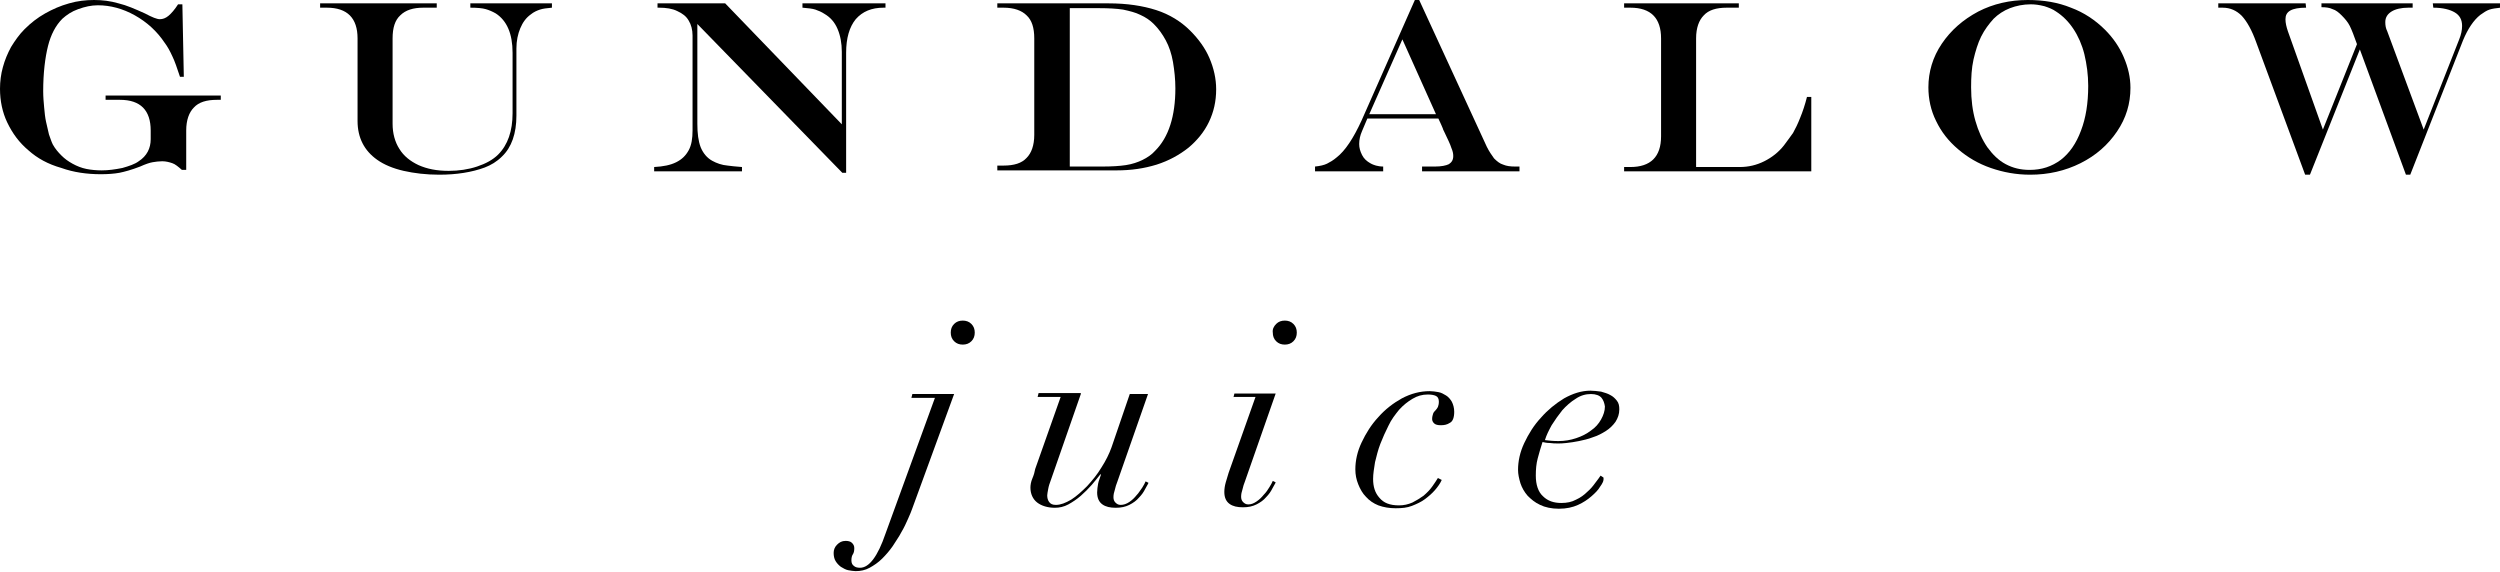
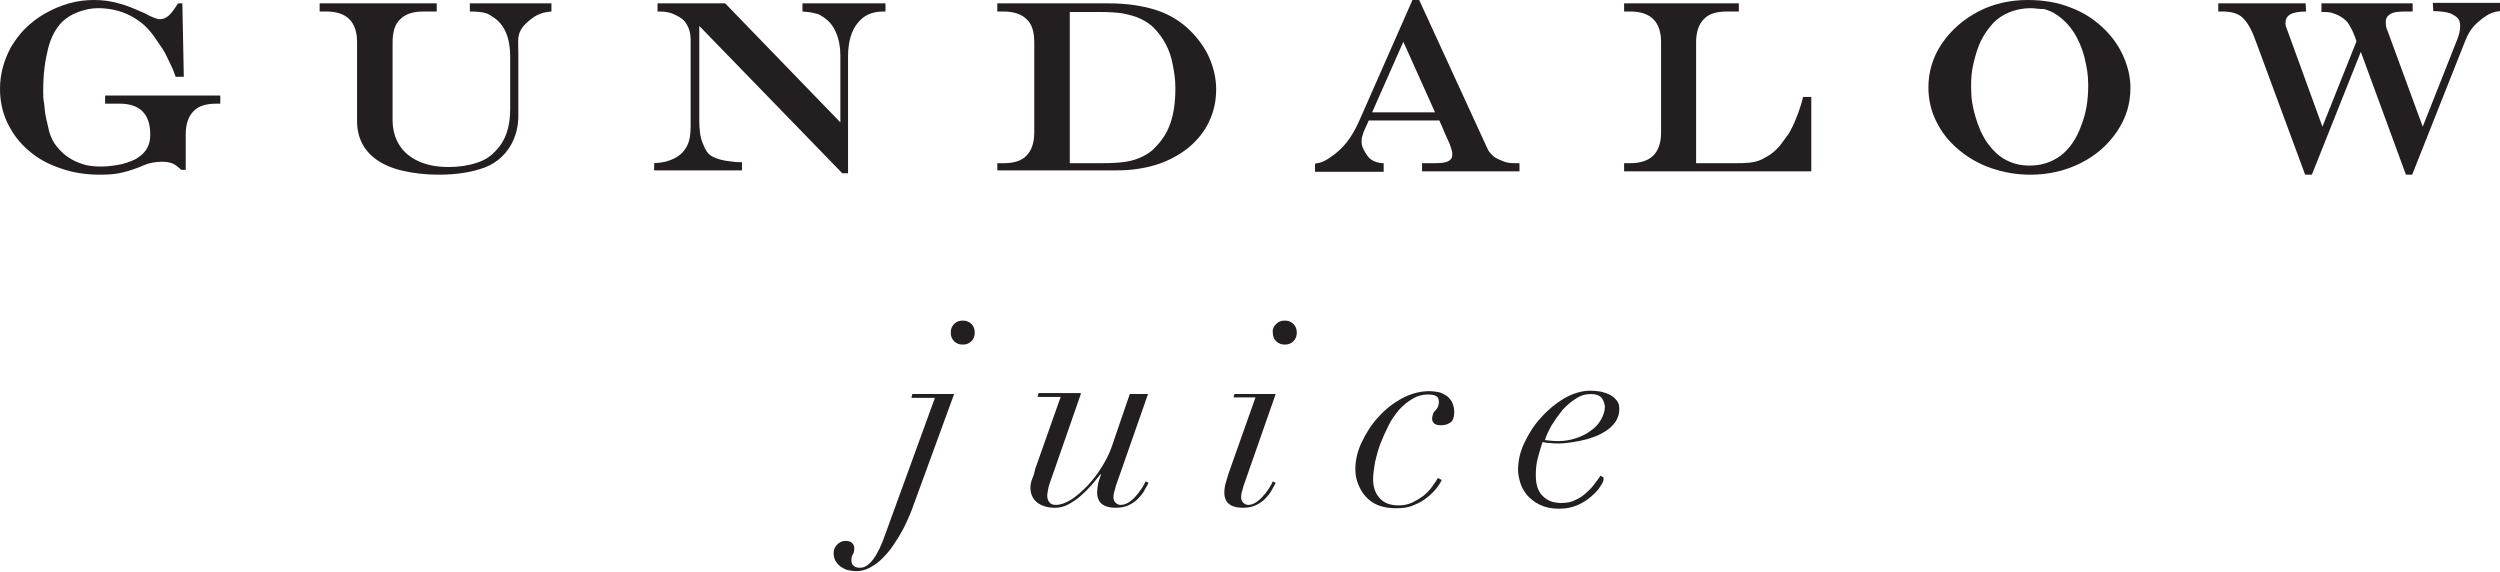
<svg xmlns="http://www.w3.org/2000/svg" viewBox="0 0 520.9 119" aria-labelledby="title" role="img">
  <g>
-     <path d="M37.1,0.9H38L38.3,16h-0.8c-0.6-1.8-1.1-3.3-1.6-4.3c-0.5-1.1-1-2-1.6-2.8c-1.6-2.4-3.7-4.3-6.2-5.7   c-2.5-1.4-5.1-2.1-7.7-2.1c-1.4,0-2.7,0.3-4.1,0.8c-1.4,0.5-2.4,1.2-3.3,2c-1.4,1.4-2.4,3.3-3,5.7C9.4,12,9,15.2,9,19   c0,1.2,0.1,2.3,0.2,3.4c0.1,1.1,0.2,2.1,0.4,3c0.2,0.9,0.4,1.7,0.6,2.6c0.3,0.8,0.5,1.5,0.8,2.1c0.5,0.9,1.1,1.6,1.8,2.3   c0.7,0.7,1.4,1.2,2.3,1.7C16,34.6,17,35,18,35.2c1,0.2,2.1,0.3,3.2,0.3c1.4,0,2.8-0.2,4.3-0.5c1.4-0.4,2.6-0.8,3.4-1.4   c1.7-1.1,2.5-2.7,2.5-4.6v-1.8c0-4.2-2.1-6.4-6.4-6.4h-3v-0.9h24v0.9h-0.8c-2.2,0-3.8,0.5-4.8,1.6c-1,1-1.6,2.6-1.6,4.8v8.2h-0.9   c-0.8-0.7-1.4-1.2-2-1.4c-0.6-0.2-1.3-0.4-2.1-0.4c-0.7,0-1.4,0.1-2,0.2c-0.6,0.1-1.5,0.4-2.6,0.9c-1.8,0.7-3.3,1.1-4.3,1.3   c-1.1,0.2-2.4,0.3-3.9,0.3c-2.9,0-5.7-0.4-8.2-1.3C10,34.2,7.8,33,5.9,31.3c-1.9-1.6-3.3-3.5-4.4-5.8C0.5,23.4,0,21,0,18.5   c0-1.5,0.2-3.1,0.6-4.5c0.4-1.5,1-2.9,1.7-4.2C3.1,8.5,4,7.2,5.1,6.1c1.3-1.3,2.7-2.4,4.3-3.3c1.6-0.9,3.2-1.6,5-2.1   c1.7-0.5,3.5-0.7,5.2-0.7c1.7,0,3.4,0.2,5.1,0.7c1.7,0.4,3.5,1.2,5.5,2.1C31.7,3.6,32.7,4,33.3,4c0.6,0,1.2-0.2,1.8-0.7   C35.7,2.8,36.4,2,37.1,0.9z" />
-     <path d="M66.7,0.7H91v0.9h-2.8c-2.1,0-3.7,0.5-4.8,1.6c-1.1,1-1.6,2.6-1.6,4.8v17.8c0,2,0.5,3.8,1.4,5.2c0.9,1.5,2.3,2.6,4,3.4   c1.8,0.8,3.8,1.2,6.3,1.2c2.1,0,4.1-0.3,5.9-0.9c1.8-0.6,3.3-1.4,4.4-2.5c2-2,3-4.9,3-8.6V11c0-4-1.2-6.7-3.5-8.2   c-0.7-0.4-1.4-0.7-2.1-0.9c-0.7-0.2-1.8-0.3-3.2-0.3V0.7h17v0.9c-1.1,0.1-1.9,0.2-2.5,0.4c-0.6,0.2-1.3,0.5-1.9,1   c-1,0.7-1.7,1.7-2.2,2.9c-0.5,1.2-0.8,2.6-0.8,4.2v14c0,3.7-1,6.6-3,8.5c-1.1,1.1-2.3,1.8-3.6,2.3c-2.7,1-5.9,1.5-9.5,1.5   c-2.7,0-5.2-0.3-7.4-0.8c-2.2-0.5-4.1-1.3-5.5-2.3c-2.7-1.9-4.1-4.6-4.1-8.1V8c0-4.2-2.1-6.4-6.4-6.4h-1.4V0.7z" />
-     <path d="M137,0.7h14.1l24.3,25.2V10.8c0-1.8-0.3-3.4-0.9-4.8c-0.6-1.4-1.5-2.4-2.7-3.1c-0.6-0.4-1.3-0.7-1.9-0.9   c-0.6-0.2-1.5-0.3-2.7-0.4V0.7h17.3v0.9h-0.4c-2.5,0-4.4,0.8-5.8,2.4c-1.3,1.6-2,3.9-2,7v25h-0.8L145.3,5v20.8c0,2,0.2,3.6,0.7,4.9   c0.5,1.2,1.3,2.2,2.4,2.8c0.9,0.5,2,0.9,3.2,1c0.7,0.1,1.7,0.2,3,0.3v0.9h-18.3v-0.9c1.9-0.1,3.4-0.4,4.6-1c1.2-0.6,2-1.4,2.6-2.5   c0.6-1.1,0.8-2.5,0.8-4.1V7.4c0-1.2-0.3-2.3-0.8-3.1c-0.5-0.9-1.3-1.5-2.4-2c-1-0.5-2.3-0.7-3.8-0.7H137V0.7z" />
-     <path d="M207.8,0.7h23.2c3.8,0,7.1,0.5,9.9,1.4c2.8,0.9,5.2,2.4,7.1,4.3c1.7,1.7,3.1,3.6,4,5.7c0.9,2.1,1.4,4.3,1.4,6.5   c0,2.5-0.5,4.7-1.5,6.8s-2.5,3.9-4.3,5.4c-1.9,1.5-4.1,2.7-6.6,3.5c-2.6,0.8-5.3,1.2-8.3,1.2h-24.9v-1h1.3c2.2,0,3.8-0.5,4.8-1.6   c1-1,1.6-2.6,1.6-4.8V8c0-2.2-0.5-3.8-1.6-4.8c-1-1-2.6-1.6-4.8-1.6h-1.3V0.7z M222.9,1.6v33.1h6.8c1.9,0,3.6-0.1,4.9-0.3   c1.3-0.2,2.5-0.6,3.5-1.1c1-0.5,1.9-1.1,2.6-1.9c2.8-2.8,4.2-7.2,4.2-13c0-1.9-0.2-3.7-0.5-5.5c-0.3-1.7-0.8-3.2-1.5-4.5   c-0.7-1.3-1.5-2.4-2.5-3.4c-0.8-0.8-1.7-1.4-2.8-1.9c-1-0.5-2.2-0.8-3.6-1.1c-1.3-0.2-3-0.3-4.9-0.3H222.9z" />
-     <path d="M294.8,0h0.9l14.1,30.6c0.5,1,1,1.7,1.5,2.4c0.6,0.6,1.2,1.1,1.9,1.3c0.7,0.3,1.5,0.4,2.5,0.4h0.9v1h-20.3v-1h2.7   c1.3,0,2.3-0.2,2.9-0.5c0.6-0.4,0.9-0.9,0.9-1.7c0-0.5-0.1-1-0.4-1.7c-0.2-0.7-0.8-1.9-1.6-3.6c-0.1-0.1-0.1-0.3-0.2-0.5   c-0.1-0.2-0.2-0.5-0.3-0.7l-0.6-1.3h-14.8l-1.1,2.6c-0.4,0.9-0.6,1.8-0.6,2.7c0,0.8,0.2,1.5,0.6,2.3c0.4,0.8,1,1.3,1.7,1.7   c0.5,0.3,0.9,0.4,1.2,0.5c0.4,0.1,0.9,0.2,1.5,0.2v1H274v-1c1-0.1,1.9-0.3,2.5-0.6c0.6-0.3,1.3-0.7,2-1.3c1.8-1.4,3.5-4,5.2-7.7   L294.8,0z M292.2,8.2l-6.9,15.6h13.9L292.2,8.2z" />
-     <path d="M338.4,0.7h23.9v0.9h-2.5c-2.2,0-3.8,0.5-4.8,1.6c-1,1-1.6,2.6-1.6,4.8v26.8h9.1c1.8,0,3.5-0.4,5.1-1.2   c1.6-0.8,3-1.9,4.1-3.3c0.7-0.9,1.3-1.8,1.9-2.6c0.5-0.9,1-1.9,1.5-3.2c0.5-1.2,1-2.7,1.4-4.3h0.9v15.5h-39l0-0.9h1.3   c4.2,0,6.4-2.1,6.4-6.4V8c0-4.2-2.1-6.4-6.4-6.4h-1.3V0.7z" />
-     <path d="M422.5,0c3.3,0,6.3,0.5,9,1.6c2.7,1,5.1,2.6,7.1,4.6c1.7,1.7,3,3.6,3.9,5.7c0.9,2.1,1.4,4.2,1.4,6.4c0,3.3-0.9,6.3-2.8,9.1   c-1.9,2.8-4.4,5-7.6,6.6c-3.2,1.6-6.7,2.4-10.5,2.4c-2.9,0-5.6-0.5-8.2-1.4c-2.6-0.9-4.8-2.2-6.8-3.9c-2-1.7-3.5-3.6-4.6-5.9   c-1.1-2.2-1.6-4.6-1.6-7c0-3.2,0.9-6.3,2.8-9.1c1.9-2.8,4.4-5,7.6-6.7C415.3,0.8,418.8,0,422.5,0z M423.1,0.9c-1.5,0-3,0.3-4.3,0.8   c-1.3,0.5-2.5,1.3-3.4,2.2c-1,1.1-1.9,2.3-2.6,3.7c-0.7,1.4-1.2,3.1-1.6,4.8c-0.4,1.8-0.5,3.7-0.5,5.8c0,2.6,0.3,4.9,0.9,7   c0.6,2.1,1.4,3.9,2.5,5.5c1.1,1.5,2.3,2.7,3.8,3.5c1.5,0.8,3.1,1.2,5,1.2c2.5,0,4.6-0.7,6.5-2.1c1.8-1.4,3.2-3.4,4.2-6.1   c1-2.6,1.5-5.7,1.5-9.3c0-2.3-0.3-4.5-0.8-6.6c-0.5-2-1.3-3.8-2.3-5.3c-1-1.5-2.2-2.7-3.6-3.6c-0.7-0.5-1.5-0.8-2.4-1.1   C424.8,1,424,0.9,423.1,0.9z" />
-     <path d="M462.2,0.7h18.2l0.1,0.9c-1.5,0-2.6,0.2-3.3,0.6c-0.7,0.4-1,1-1,1.8c0,0.8,0.2,1.6,0.5,2.5L484,27l7.1-17.8   c-0.6-1.7-1.1-3-1.5-3.8c-0.4-0.8-1-1.5-1.7-2.2c-0.6-0.6-1.2-1.1-1.9-1.3c-0.6-0.3-1.4-0.4-2.3-0.4V0.7h19v0.9h-0.9   c-1.5,0-2.7,0.3-3.5,0.8c-0.8,0.5-1.3,1.2-1.3,2.2c0,0.7,0.1,1.3,0.4,1.9L505,27l7.4-18.8c0.4-1,0.6-1.9,0.6-2.8   c0-1.3-0.5-2.2-1.5-2.8c-1-0.6-2.5-1-4.5-1l-0.1-0.9h14.1v0.9c-0.9,0.1-1.7,0.2-2.3,0.4c-0.6,0.2-1.2,0.6-1.9,1.1   c-1.4,1.1-2.6,2.9-3.6,5.3l-11,28h-0.9l-9.6-26.1l-10.4,26.1h-1L470.1,8.8c-0.9-2.5-1.9-4.3-3-5.5c-1.1-1.1-2.4-1.7-4-1.7h-0.9V0.7   z" />
+     <path fill="#231F20" d="M190.1,105.9c-0.2,0.6-0.5,1.3-0.9,2.2c-0.4,0.9-0.8,1.8-1.4,2.8c-0.5,1-1.2,1.9-1.8,2.9   c-0.7,1-1.4,1.8-2.2,2.6c-0.8,0.8-1.7,1.4-2.6,1.9c-0.9,0.5-1.9,0.7-2.9,0.7c-0.5,0-1-0.1-1.6-0.2c-0.5-0.1-1-0.4-1.5-0.7   c-0.4-0.3-0.8-0.7-1.1-1.2c-0.3-0.5-0.4-1.1-0.4-1.7c0-0.6,0.2-1.2,0.7-1.7c0.5-0.5,1-0.8,1.8-0.8c0.5,0,1,0.1,1.3,0.4   c0.3,0.3,0.5,0.6,0.5,1.1c0,0.6-0.1,1-0.3,1.3c-0.2,0.3-0.3,0.7-0.3,1.3c0,0.5,0.2,0.9,0.5,1.1c0.3,0.3,0.8,0.4,1.3,0.4   c1.9,0,3.7-2.4,5.3-7.1l10.3-28.3h-4.9l0.2-0.8h8.7L190.1,105.9z M198.8,67.5c0.5-0.5,1.1-0.7,1.8-0.7c0.7,0,1.3,0.2,1.8,0.7   c0.5,0.5,0.7,1.1,0.7,1.8c0,0.7-0.2,1.3-0.7,1.8c-0.5,0.5-1.1,0.7-1.8,0.7c-0.7,0-1.3-0.2-1.8-0.7c-0.5-0.5-0.7-1.1-0.7-1.8   C198.1,68.6,198.3,68,198.8,67.5z" />
+     <path fill="#231F20" d="M225.2,82.1L219,99.9c-0.3,0.8-0.5,1.4-0.6,2c-0.1,0.6-0.2,1-0.2,1.3c0,0.5,0.1,1,0.4,1.4   c0.3,0.4,0.7,0.6,1.4,0.6c1,0,2-0.4,3.2-1.1c1.1-0.7,2.2-1.7,3.3-2.8c1.1-1.2,2.1-2.4,3-3.9c0.9-1.4,1.6-2.8,2.1-4.2l3.8-11.1h3.8   l-6.4,18.3c-0.2,0.5-0.4,1.1-0.5,1.6c-0.2,0.6-0.3,1.1-0.3,1.6c0,0.4,0.1,0.8,0.4,1.1c0.3,0.3,0.6,0.5,1.1,0.5   c0.6,0,1.2-0.2,1.8-0.6c0.6-0.4,1.1-0.9,1.5-1.4c0.5-0.5,0.8-1.1,1.2-1.6c0.3-0.5,0.6-1,0.7-1.3l0.6,0.3c-0.1,0.3-0.4,0.7-0.7,1.3   c-0.3,0.6-0.7,1.2-1.3,1.8c-0.5,0.6-1.2,1.1-2,1.5c-0.8,0.4-1.7,0.6-2.8,0.6c-1.2,0-2.1-0.2-2.8-0.7c-0.7-0.5-1.1-1.3-1.1-2.5   c0-0.6,0.1-1.2,0.2-1.8c0.1-0.6,0.4-1.2,0.6-1.9l-0.1-0.1c-0.5,0.6-1.1,1.4-1.8,2.2c-0.7,0.8-1.5,1.6-2.3,2.3   c-0.8,0.7-1.7,1.3-2.6,1.8c-0.9,0.5-1.9,0.7-2.8,0.7c-1.5,0-2.8-0.4-3.7-1.1c-0.9-0.7-1.4-1.8-1.4-3.1c0-0.5,0.1-1.2,0.4-1.9   c0.3-0.7,0.5-1.4,0.6-2l5.3-15h-4.8l0.2-0.8H225.2z" />
+     <path fill="#231F20" d="M257,82.9l0.2-0.8h8.6l-6.4,18.3c-0.2,0.5-0.4,1.1-0.5,1.6c-0.2,0.6-0.3,1.1-0.3,1.6c0,0.4,0.1,0.8,0.4,1.1   c0.3,0.3,0.6,0.5,1.1,0.5c0.6,0,1.1-0.2,1.7-0.6c0.6-0.4,1.1-0.9,1.5-1.4c0.5-0.5,0.9-1.1,1.2-1.6c0.3-0.5,0.6-1,0.7-1.3l0.6,0.3   c-0.1,0.3-0.4,0.7-0.7,1.3c-0.3,0.6-0.7,1.2-1.3,1.8c-0.5,0.6-1.2,1.1-2,1.5c-0.8,0.4-1.7,0.6-2.8,0.6c-1.2,0-2.1-0.2-2.8-0.7   c-0.7-0.5-1.1-1.3-1.1-2.5c0-0.6,0.1-1.3,0.3-2c0.2-0.7,0.4-1.4,0.6-2l5.6-15.8H257z M265.9,67.5c0.5-0.5,1.1-0.7,1.8-0.7   c0.7,0,1.3,0.2,1.8,0.7c0.5,0.5,0.7,1.1,0.7,1.8c0,0.7-0.2,1.3-0.7,1.8c-0.5,0.5-1.1,0.7-1.8,0.7c-0.7,0-1.3-0.2-1.8-0.7   c-0.5-0.5-0.7-1.1-0.7-1.8C265.1,68.6,265.4,68,265.9,67.5z" />
+     <path fill="#231F20" d="M299,102.1c-0.6,0.7-1.3,1.3-2.1,1.9c-0.8,0.6-1.7,1-2.7,1.4c-1,0.4-2.1,0.5-3.4,0.5   c-1.3,0-2.5-0.2-3.6-0.6c-1-0.4-1.9-1-2.6-1.8c-0.7-0.7-1.2-1.6-1.6-2.6c-0.4-1-0.6-2-0.6-3.1c0-1.8,0.4-3.7,1.3-5.6   c0.9-1.9,2-3.7,3.5-5.3c1.4-1.6,3.1-2.9,4.9-3.9c1.9-1,3.8-1.5,5.8-1.5c0.6,0,1.2,0.1,1.8,0.2c0.6,0.1,1.1,0.4,1.6,0.7   c0.5,0.3,0.9,0.8,1.2,1.3c0.3,0.6,0.5,1.3,0.5,2.1c0,1.2-0.3,2-0.9,2.3c-0.6,0.4-1.2,0.5-1.9,0.5c-0.6,0-1.1-0.1-1.4-0.4   c-0.3-0.3-0.4-0.6-0.4-0.9c0-0.4,0.1-0.8,0.2-1.1c0.1-0.3,0.3-0.5,0.5-0.7c0.2-0.2,0.4-0.5,0.5-0.7c0.1-0.3,0.2-0.6,0.2-1.1   c0-0.6-0.2-1-0.6-1.2c-0.4-0.2-1-0.3-1.7-0.3c-1.2,0-2.2,0.3-3.2,0.9c-1,0.6-1.9,1.3-2.8,2.3c-0.8,1-1.6,2-2.2,3.3   c-0.6,1.2-1.2,2.5-1.7,3.8c-0.5,1.3-0.8,2.6-1.1,3.8c-0.2,1.3-0.4,2.4-0.4,3.5c0,1.6,0.4,2.9,1.3,3.9c0.9,1.1,2.2,1.6,4.1,1.6   c1,0,1.9-0.2,2.8-0.6c0.8-0.4,1.6-0.9,2.3-1.4c0.7-0.6,1.3-1.2,1.8-1.9c0.5-0.7,0.9-1.3,1.2-1.8l0.8,0.4   C300.1,100.7,299.6,101.4,299,102.1z" />
+     <path fill="#231F20" d="M333.4,101.4c-0.4,0.7-1,1.3-1.8,2c-0.8,0.7-1.7,1.3-2.8,1.8c-1.1,0.5-2.4,0.8-4,0.8   c-1.5,0-2.9-0.3-3.9-0.8c-1.1-0.5-1.9-1.2-2.6-1.9c-0.7-0.8-1.2-1.7-1.5-2.6c-0.3-1-0.5-1.9-0.5-2.8c0-1.8,0.4-3.7,1.3-5.6   c0.9-1.9,2-3.7,3.5-5.3c1.4-1.6,3-2.9,4.8-4c1.8-1,3.6-1.6,5.5-1.6c0.7,0,1.4,0.1,2.2,0.2c0.7,0.2,1.4,0.4,1.9,0.7   c0.6,0.3,1,0.7,1.4,1.2c0.4,0.5,0.5,1.1,0.5,1.8c0,1-0.3,1.8-0.8,2.6c-0.5,0.7-1.2,1.4-2,1.9c-0.8,0.5-1.7,1-2.7,1.3   c-1,0.4-2,0.6-2.9,0.8c-0.9,0.2-1.8,0.3-2.6,0.4c-0.8,0.1-1.3,0.1-1.7,0.1c-0.6,0-1.2,0-1.8-0.1c-0.6,0-1.1-0.1-1.5-0.2   c-0.4,1.2-0.7,2.3-1,3.4c-0.3,1.1-0.4,2.3-0.4,3.6c0,1.9,0.5,3.4,1.5,4.3c1,1,2.3,1.4,3.8,1.4c1.2,0,2.2-0.2,3.1-0.7   c0.9-0.4,1.7-1,2.3-1.6c0.7-0.6,1.2-1.2,1.7-1.9c0.5-0.6,0.8-1.1,1.1-1.5l0.6,0.4C334.2,100.2,333.9,100.7,333.4,101.4z    M333.7,82.9c-0.4-0.5-1.2-0.8-2.2-0.8c-1.1,0-2.2,0.3-3.2,1c-1,0.6-2,1.5-2.8,2.4c-0.8,1-1.5,2-2.2,3.1c-0.6,1.1-1.1,2.1-1.4,3.1   c0.8,0.1,1.7,0.2,2.8,0.2c1.3,0,2.5-0.2,3.7-0.6c1.2-0.4,2.2-0.9,3.1-1.6c0.9-0.6,1.6-1.4,2.1-2.3c0.5-0.9,0.8-1.8,0.8-2.7   C334.3,84,334.1,83.4,333.7,82.9z" />
  </g>
  <g>
-     <path d="M190.1,105.9c-0.2,0.6-0.5,1.3-0.9,2.2c-0.4,0.9-0.8,1.8-1.4,2.8c-0.5,1-1.2,1.9-1.8,2.9c-0.7,1-1.4,1.8-2.2,2.6   c-0.8,0.8-1.7,1.4-2.6,1.9c-0.9,0.5-1.9,0.7-2.9,0.7c-0.5,0-1-0.1-1.6-0.2c-0.5-0.1-1-0.4-1.5-0.7c-0.4-0.3-0.8-0.7-1.1-1.2   c-0.3-0.5-0.4-1.1-0.4-1.7c0-0.6,0.2-1.2,0.7-1.7c0.5-0.5,1-0.8,1.8-0.8c0.5,0,1,0.1,1.3,0.4c0.3,0.3,0.5,0.6,0.5,1.1   c0,0.6-0.1,1-0.3,1.3c-0.2,0.3-0.3,0.7-0.3,1.3c0,0.5,0.2,0.9,0.5,1.1c0.3,0.3,0.8,0.4,1.3,0.4c1.9,0,3.7-2.4,5.3-7.1l10.3-28.3   h-4.9l0.2-0.8h8.7L190.1,105.9z M198.8,67.5c0.5-0.5,1.1-0.7,1.8-0.7c0.7,0,1.3,0.2,1.8,0.7c0.5,0.5,0.7,1.1,0.7,1.8   c0,0.7-0.2,1.3-0.7,1.8c-0.5,0.5-1.1,0.7-1.8,0.7c-0.7,0-1.3-0.2-1.8-0.7c-0.5-0.5-0.7-1.1-0.7-1.8C198.1,68.6,198.3,68,198.8,67.5   z" />
-     <path d="M225.2,82.1L219,99.9c-0.3,0.8-0.5,1.4-0.6,2c-0.1,0.6-0.2,1-0.2,1.3c0,0.5,0.1,1,0.4,1.4c0.3,0.4,0.7,0.6,1.4,0.6   c1,0,2-0.4,3.2-1.1c1.1-0.7,2.2-1.7,3.3-2.8c1.1-1.2,2.1-2.4,3-3.9c0.9-1.4,1.6-2.8,2.1-4.2l3.8-11.1h3.8l-6.4,18.3   c-0.2,0.5-0.4,1.1-0.5,1.6c-0.2,0.6-0.3,1.1-0.3,1.6c0,0.4,0.1,0.8,0.4,1.1c0.3,0.3,0.6,0.5,1.1,0.5c0.6,0,1.2-0.2,1.8-0.6   c0.6-0.4,1.1-0.9,1.5-1.4c0.5-0.5,0.8-1.1,1.2-1.6c0.3-0.5,0.6-1,0.7-1.3l0.6,0.3c-0.1,0.3-0.4,0.7-0.7,1.3   c-0.3,0.6-0.7,1.2-1.3,1.8c-0.5,0.6-1.2,1.1-2,1.5c-0.8,0.4-1.7,0.6-2.8,0.6c-1.2,0-2.1-0.2-2.8-0.7c-0.7-0.5-1.1-1.3-1.1-2.5   c0-0.6,0.1-1.2,0.2-1.8c0.1-0.6,0.4-1.2,0.6-1.9l-0.1-0.1c-0.5,0.6-1.1,1.4-1.8,2.2c-0.7,0.8-1.5,1.6-2.3,2.3   c-0.8,0.7-1.7,1.3-2.6,1.8c-0.9,0.5-1.9,0.7-2.8,0.7c-1.5,0-2.8-0.4-3.7-1.1c-0.9-0.7-1.4-1.8-1.4-3.1c0-0.5,0.1-1.2,0.4-1.9   c0.3-0.7,0.5-1.4,0.6-2l5.3-15h-4.8l0.2-0.8H225.2z" />
-     <path d="M257,82.8l0.2-0.8h8.6l-6.4,18.3c-0.2,0.5-0.4,1.1-0.5,1.6c-0.2,0.6-0.3,1.1-0.3,1.6c0,0.4,0.1,0.8,0.4,1.1   c0.3,0.3,0.6,0.5,1.1,0.5c0.6,0,1.1-0.2,1.7-0.6c0.6-0.4,1.1-0.9,1.5-1.4c0.5-0.5,0.9-1.1,1.2-1.6c0.3-0.5,0.6-1,0.7-1.3l0.6,0.3   c-0.1,0.3-0.4,0.7-0.7,1.3c-0.3,0.6-0.7,1.2-1.3,1.8c-0.5,0.6-1.2,1.1-2,1.5c-0.8,0.4-1.7,0.6-2.8,0.6c-1.2,0-2.1-0.2-2.8-0.7   c-0.7-0.5-1.1-1.3-1.1-2.5c0-0.6,0.1-1.3,0.3-2c0.2-0.7,0.4-1.4,0.6-2l5.6-15.8H257z M265.9,67.5c0.5-0.5,1.1-0.7,1.8-0.7   c0.7,0,1.3,0.2,1.8,0.7c0.5,0.5,0.7,1.1,0.7,1.8c0,0.7-0.2,1.3-0.7,1.8c-0.5,0.5-1.1,0.7-1.8,0.7c-0.7,0-1.3-0.2-1.8-0.7   c-0.5-0.5-0.7-1.1-0.7-1.8C265.1,68.6,265.4,68,265.9,67.5z" />
-     <path d="M299,102.1c-0.6,0.7-1.3,1.3-2.1,1.9c-0.8,0.6-1.7,1-2.7,1.4c-1,0.4-2.1,0.5-3.4,0.5c-1.3,0-2.5-0.2-3.6-0.6   c-1-0.4-1.9-1-2.6-1.8c-0.7-0.7-1.2-1.6-1.6-2.6c-0.4-1-0.6-2-0.6-3.1c0-1.8,0.4-3.7,1.3-5.6c0.9-1.9,2-3.7,3.5-5.3   c1.4-1.6,3.1-2.9,4.9-3.9c1.9-1,3.8-1.5,5.8-1.5c0.6,0,1.2,0.1,1.8,0.2c0.6,0.1,1.1,0.4,1.6,0.7c0.5,0.3,0.9,0.8,1.2,1.3   c0.3,0.6,0.5,1.3,0.5,2.1c0,1.2-0.3,2-0.9,2.3c-0.6,0.4-1.2,0.5-1.9,0.5c-0.6,0-1.1-0.1-1.4-0.4c-0.3-0.3-0.4-0.6-0.4-0.9   c0-0.4,0.1-0.8,0.2-1.1c0.1-0.3,0.3-0.5,0.5-0.7c0.2-0.2,0.4-0.5,0.5-0.7c0.1-0.3,0.2-0.6,0.2-1.1c0-0.6-0.2-1-0.6-1.2   c-0.4-0.2-1-0.3-1.7-0.3c-1.2,0-2.2,0.3-3.2,0.9c-1,0.6-1.9,1.3-2.8,2.3c-0.8,1-1.6,2-2.2,3.3c-0.6,1.2-1.2,2.5-1.7,3.8   c-0.5,1.3-0.8,2.6-1.1,3.8c-0.2,1.3-0.4,2.4-0.4,3.5c0,1.6,0.4,2.9,1.3,3.9c0.9,1.1,2.2,1.6,4.1,1.6c1,0,1.9-0.2,2.8-0.6   c0.8-0.4,1.6-0.9,2.3-1.4c0.7-0.6,1.3-1.2,1.8-1.9c0.5-0.7,0.9-1.3,1.2-1.8l0.8,0.4C300.1,100.7,299.6,101.4,299,102.1z" />
-     <path d="M333.4,101.4c-0.4,0.7-1,1.3-1.8,2c-0.8,0.7-1.7,1.3-2.8,1.8c-1.1,0.5-2.4,0.8-4,0.8c-1.5,0-2.9-0.3-3.9-0.8   c-1.1-0.5-1.9-1.2-2.6-1.9c-0.7-0.8-1.2-1.7-1.5-2.6c-0.3-1-0.5-1.9-0.5-2.8c0-1.8,0.4-3.7,1.3-5.6c0.9-1.9,2-3.7,3.5-5.3   c1.4-1.6,3-2.9,4.8-4c1.8-1,3.6-1.6,5.5-1.6c0.7,0,1.4,0.1,2.2,0.2c0.7,0.2,1.4,0.4,1.9,0.7c0.6,0.3,1,0.7,1.4,1.2   c0.4,0.5,0.5,1.1,0.5,1.8c0,1-0.3,1.8-0.8,2.6c-0.5,0.7-1.2,1.4-2,1.9c-0.8,0.5-1.7,1-2.7,1.3c-1,0.4-2,0.6-2.9,0.8   c-0.9,0.2-1.8,0.3-2.6,0.4c-0.8,0.1-1.3,0.1-1.7,0.1c-0.6,0-1.2,0-1.8-0.1c-0.6,0-1.1-0.1-1.5-0.2c-0.4,1.2-0.7,2.3-1,3.4   c-0.3,1.1-0.4,2.3-0.4,3.6c0,1.9,0.5,3.4,1.5,4.3c1,1,2.3,1.4,3.8,1.4c1.2,0,2.2-0.2,3.1-0.7c0.9-0.4,1.7-1,2.3-1.6   c0.7-0.6,1.2-1.2,1.7-1.9c0.5-0.6,0.8-1.1,1.1-1.5l0.6,0.4C334.2,100.2,333.9,100.7,333.4,101.4z M333.7,82.9   c-0.4-0.5-1.2-0.8-2.2-0.8c-1.1,0-2.2,0.3-3.2,1c-1,0.6-2,1.5-2.8,2.4c-0.8,1-1.5,2-2.2,3.1c-0.6,1.1-1.1,2.1-1.4,3.1   c0.8,0.1,1.7,0.2,2.8,0.2c1.3,0,2.5-0.2,3.7-0.6c1.2-0.4,2.2-0.9,3.1-1.6c0.9-0.6,1.6-1.4,2.1-2.3c0.5-0.9,0.8-1.8,0.8-2.7   C334.3,84,334.1,83.4,333.7,82.9z" />
+     <path fill="#231F20" d="M37.1,0.7H38L38.3,16h-1.7c-0.6-1.8-1.1-2.6-1.6-3.7c-0.5-1.1-1-2-1.6-2.8c-1.6-2.4-2.7-4.1-5.3-5.7   c-2.4-1.5-5.1-2.1-7.7-2.1c-1.4,0-2.7,0.3-4.1,0.8c-1.4,0.5-2.4,1.2-3.3,2c-1.4,1.4-2.4,3.3-3,5.7C9.4,12.7,9,15.2,9,19   c0,1.2,0,1.5,0.2,2.6c0.1,1.1,0.2,2.1,0.4,3c0.2,0.9,0.4,1.7,0.6,2.6c0.2,0.8,0.5,1.5,0.8,2.1c0.5,0.9,1.1,1.6,1.8,2.3   c0.7,0.7,1.4,1.2,2.3,1.7c0.9,0.5,1.8,0.8,2.8,1.1c1,0.2,2.1,0.3,3.2,0.3c1.4,0,2.8-0.2,4.3-0.5c1.4-0.4,2.6-0.8,3.4-1.4   c1.7-1.1,2.5-2.7,2.5-4.6V28c0-4.2-2.1-6.4-6.4-6.4h-3v-1.7h24v1.7h-0.8c-2.2,0-3.8,0.5-4.8,1.6c-1,1-1.6,2.6-1.6,4.8v7.4h-0.9   c-0.8-0.7-1.4-1.2-2-1.4c-0.6-0.2-1.3-0.3-2.1-0.3c-0.7,0-1.4,0.1-2,0.2c-0.6,0.1-1.5,0.4-2.6,0.9c-1.8,0.7-3.3,1.1-4.3,1.3   c-1.1,0.2-2.4,0.3-3.9,0.3c-2.9,0-5.7-0.4-8.2-1.3C10,34.2,7.8,33,5.9,31.3c-1.9-1.6-3.3-3.5-4.4-5.8C0.5,23.4,0,21,0,18.5   c0-1.5,0.2-3.1,0.6-4.5c0.4-1.5,1-2.9,1.7-4.2C3.1,8.5,4,7.2,5.1,6.1c1.3-1.3,2.7-2.4,4.3-3.3c1.6-0.9,3.2-1.6,5-2.1   c1.7-0.5,3.5-0.7,5.2-0.7c1.7,0,3.4,0.2,5.1,0.7c1.7,0.4,3.5,1.2,5.5,2.1C31.7,3.6,32.7,4,33.3,4c0.6,0,1.2-0.2,1.8-0.7   C35.7,2.8,36.4,1.8,37.1,0.7z" />
+     <path fill="#231F20" d="M66.7,0.7H91v1.7h-2.8c-2.1,0-3.7,0.5-4.8,1.6c-1.1,1-1.6,2.6-1.6,4.8V25c0,2,0.5,3.8,1.4,5.2   c0.9,1.5,2.3,2.6,4,3.4c1.8,0.8,3.8,1.2,6.3,1.2c2.1,0,4.1-0.3,5.9-0.9c1.8-0.6,2.9-1.4,3.9-2.5c2-2,3-4.9,3-8.6v-11   c0-4-1.2-6.7-3.5-8.2c-0.7-0.4-0.9-0.7-1.7-0.9c-0.7-0.2-1.8-0.3-3.2-0.3V0.7h17v1.7c-1.1,0.1-1.5,0.2-2.1,0.4   c-0.6,0.2-1.3,0.5-1.9,1c-1,0.7-2.1,1.7-2.6,2.9c-0.5,1.2-0.3,2.6-0.3,4.2v13.2c0,3.7-1.4,6.6-3.4,8.5c-1.1,1.1-2.3,1.8-3.6,2.3   c-2.7,1-5.9,1.5-9.6,1.5c-2.7,0-5.2-0.3-7.4-0.8c-2.2-0.5-4.1-1.3-5.5-2.3c-2.7-1.9-4.1-4.6-4.1-8.1V8.8c0-4.2-2.1-6.4-6.4-6.4   h-1.4V0.7z" />
+     <path fill="#231F20" d="M137,0.7h14.1l24,24.8V11.6c0-1.8-0.3-3.4-0.9-4.8c-0.6-1.4-1.4-2.4-2.6-3.2c-0.6-0.4-1-0.7-1.7-0.8   c-1-0.3-1.9-0.3-2.7-0.4V0.7h17.3v1.7h-0.4c-2.5,0-4.1,0.8-5.4,2.4c-1.3,1.6-2,3.9-2,7v24.3h-1.2L145.7,5.4l0,19.6   c0,2,0.2,3.6,0.7,4.8c0.5,1.2,0.9,2.2,2,2.8c0.9,0.5,2.4,0.9,3.6,1c0.7,0.1,1.3,0.2,2.6,0.2v1.7h-18.3V34c1.9-0.1,3-0.4,4.2-1   c1.2-0.6,2-1.4,2.6-2.5c0.6-1.1,0.8-2.5,0.8-4.1V8.2c0-1.2-0.3-2.3-0.8-3.1c-0.5-0.9-1.3-1.5-2.4-2c-1-0.5-1.9-0.7-3.4-0.7H137V0.7   z" />
+     <path fill="#231F20" d="M207.8,0.7h23.2c3.8,0,7.1,0.5,9.9,1.4c2.8,0.9,5.2,2.4,7.1,4.3c1.7,1.7,3.1,3.6,4,5.7   c0.9,2.1,1.4,4.3,1.4,6.5c0,2.5-0.5,4.7-1.5,6.8c-1,2.1-2.5,3.9-4.3,5.4c-1.9,1.5-4.1,2.7-6.6,3.5c-2.6,0.8-5.3,1.2-8.3,1.2h-24.9   V34h1.3c2.2,0,3.8-0.5,4.8-1.6c1-1,1.6-2.6,1.6-4.8V8.8c0-2.2-0.5-3.8-1.6-4.8c-1-1-2.6-1.6-4.8-1.6h-1.3V0.7z M222.9,2.4V34h6.8   c1.9,0,3.6-0.1,4.9-0.3s2.5-0.6,3.5-1.1c1-0.5,1.9-1.1,2.6-1.9c2.8-2.8,4.2-6.4,4.2-12.3c0-1.9-0.2-3-0.5-4.7   c-0.3-1.7-0.8-3.2-1.5-4.5c-0.7-1.3-1.5-2.4-2.5-3.4c-0.8-0.8-1.7-1.4-2.8-1.9c-1-0.5-2.2-0.8-3.6-1.1c-1.3-0.2-3-0.3-4.8-0.3   H222.9z" />
+     <path fill="#231F20" d="M338.4,0.7h23.9v1.7h-2.5c-2.2,0-3.8,0.5-4.8,1.6c-1,1-1.6,2.6-1.6,4.8V34h8.3c1.8,0,3.8,0,5.4-0.8   c1.6-0.8,2.6-1.5,3.8-2.9c0.7-0.9,1.3-1.8,1.9-2.6c0.5-0.9,1-1.9,1.5-3.2c0.5-1.2,1-2.7,1.4-4.3h1.7v15.5h-39l0-1.7h1.3   c4.2,0,6.4-2.1,6.4-6.4V8.8c0-4.2-2.1-6.4-6.4-6.4h-1.3V0.7z" />
+     <path fill="#231F20" d="M422.5,0c3.3,0,6.3,0.5,9,1.6c2.7,1,5.1,2.6,7.1,4.6c1.7,1.7,3,3.6,3.9,5.7c0.9,2.1,1.4,4.2,1.4,6.4   c0,3.3-0.9,6.3-2.8,9.1c-1.9,2.8-4.4,5-7.6,6.6c-3.2,1.6-6.7,2.4-10.5,2.4c-2.9,0-5.6-0.5-8.2-1.4c-2.6-0.9-4.8-2.2-6.8-3.9   c-2-1.7-3.5-3.6-4.6-5.9c-1.1-2.2-1.6-4.6-1.6-7c0-3.2,0.9-6.3,2.8-9.1c1.9-2.8,4.4-5,7.6-6.7C415.3,0.8,418.7,0,422.5,0z    M423.1,1.7c-1.5,0-3,0.3-4.3,0.8c-1.3,0.5-2.5,1.3-3.4,2.2c-1,1.1-1.9,2.3-2.6,3.7c-0.7,1.4-1.2,3.1-1.6,4.8s-0.5,2.9-0.5,4.9   c0,2.6,0.3,4.1,0.9,6.2c0.6,2.1,1.4,3.9,2.5,5.5c1.1,1.5,2.3,2.7,3.8,3.5c1.5,0.8,3.1,1.2,5,1.2c2.5,0,4.6-0.7,6.5-2.1   c1.8-1.4,3.2-3.4,4.2-6.1c1-2.6,1.5-5,1.5-8.6c0-2.3-0.3-3.7-0.8-5.8c-0.5-2-1.3-3.8-2.3-5.3c-1-1.5-2.2-2.7-3.6-3.6   c-0.7-0.5-1.5-0.8-2.4-1.1C424.8,1.9,424,1.7,423.1,1.7z" />
+     <path fill="#231F20" d="M462.2,0.7h18.2l0.1,1.7c-1.5,0-2.6,0.2-3.3,0.6c-0.7,0.4-1,1-1,1.8c0,0.8,0.2,0.9,0.5,1.8l7.2,19.8   l7.1-17.8c-0.6-1.7-0.8-2.2-1.3-3c-0.4-0.8-0.7-1.2-1.5-1.8c-0.7-0.5-1.3-0.8-2-1c-0.6-0.3-1.5-0.3-2.5-0.3V0.7h19v1.7h-0.9   c-1.5,0-2.9,0-3.7,0.5c-0.8,0.5-1,1-1,1.7c0,0.7,0.1,1.3,0.4,1.9l7.3,19.9L512,8.2c0.4-1,0.6-1.9,0.6-2.8c0-1.3-0.5-1.8-1.6-2.4   c-1-0.5-2-0.6-4-0.7l-0.1-1.7h14.1v1.7c-0.9,0.1-1.2,0.2-1.8,0.4c-0.6,0.2-1.2,0.6-1.9,1.1c-1.4,1.1-2.6,2.1-3.6,4.6l-11.1,28h-1.3   l-9.4-25.6l-10.2,25.6h-1.4L470.1,8.8c-0.9-2.5-1.6-3.8-2.7-5c-1.1-1.1-2.7-1.4-4.3-1.4h-0.9V0.7z" />
+     <path fill="#231F20" d="M315.7,34c-1,0-1.8-0.1-2.5-0.4c-0.7-0.3-1.6-0.6-2.2-1.2c-0.6-0.6-0.8-0.8-1.2-1.7L295.7,0h-1.4   l-11.1,25.2c-1.7,3.8-3.4,5.6-5.2,7c-0.8,0.6-1.4,1-2,1.3c-0.6,0.3-0.9,0.4-2,0.6v1.7h14.3V34c-0.7,0-1.1-0.1-1.4-0.2   s-0.7-0.2-1.1-0.5c-0.7-0.4-1-1-1.5-1.8c-0.4-0.8-0.6-1.2-0.6-2c0-0.9,0.2-1.3,0.5-2.2l1-2.2h14.7l0.4,0.9c0.1,0.2,0.2,0.4,0.3,0.7   c0.1,0.2,0.2,0.4,0.2,0.5c0.8,1.8,1,2.2,1.3,2.9c0.2,0.7,0.5,1.4,0.5,1.9c0,0.8-0.1,1.1-0.7,1.5c-0.6,0.4-1.6,0.5-2.9,0.5h-2.7v1.7   h20.3V34H315.7z M299,23.4h-13.1l6.5-14.7L299,23.4z" />
  </g>
</svg>
